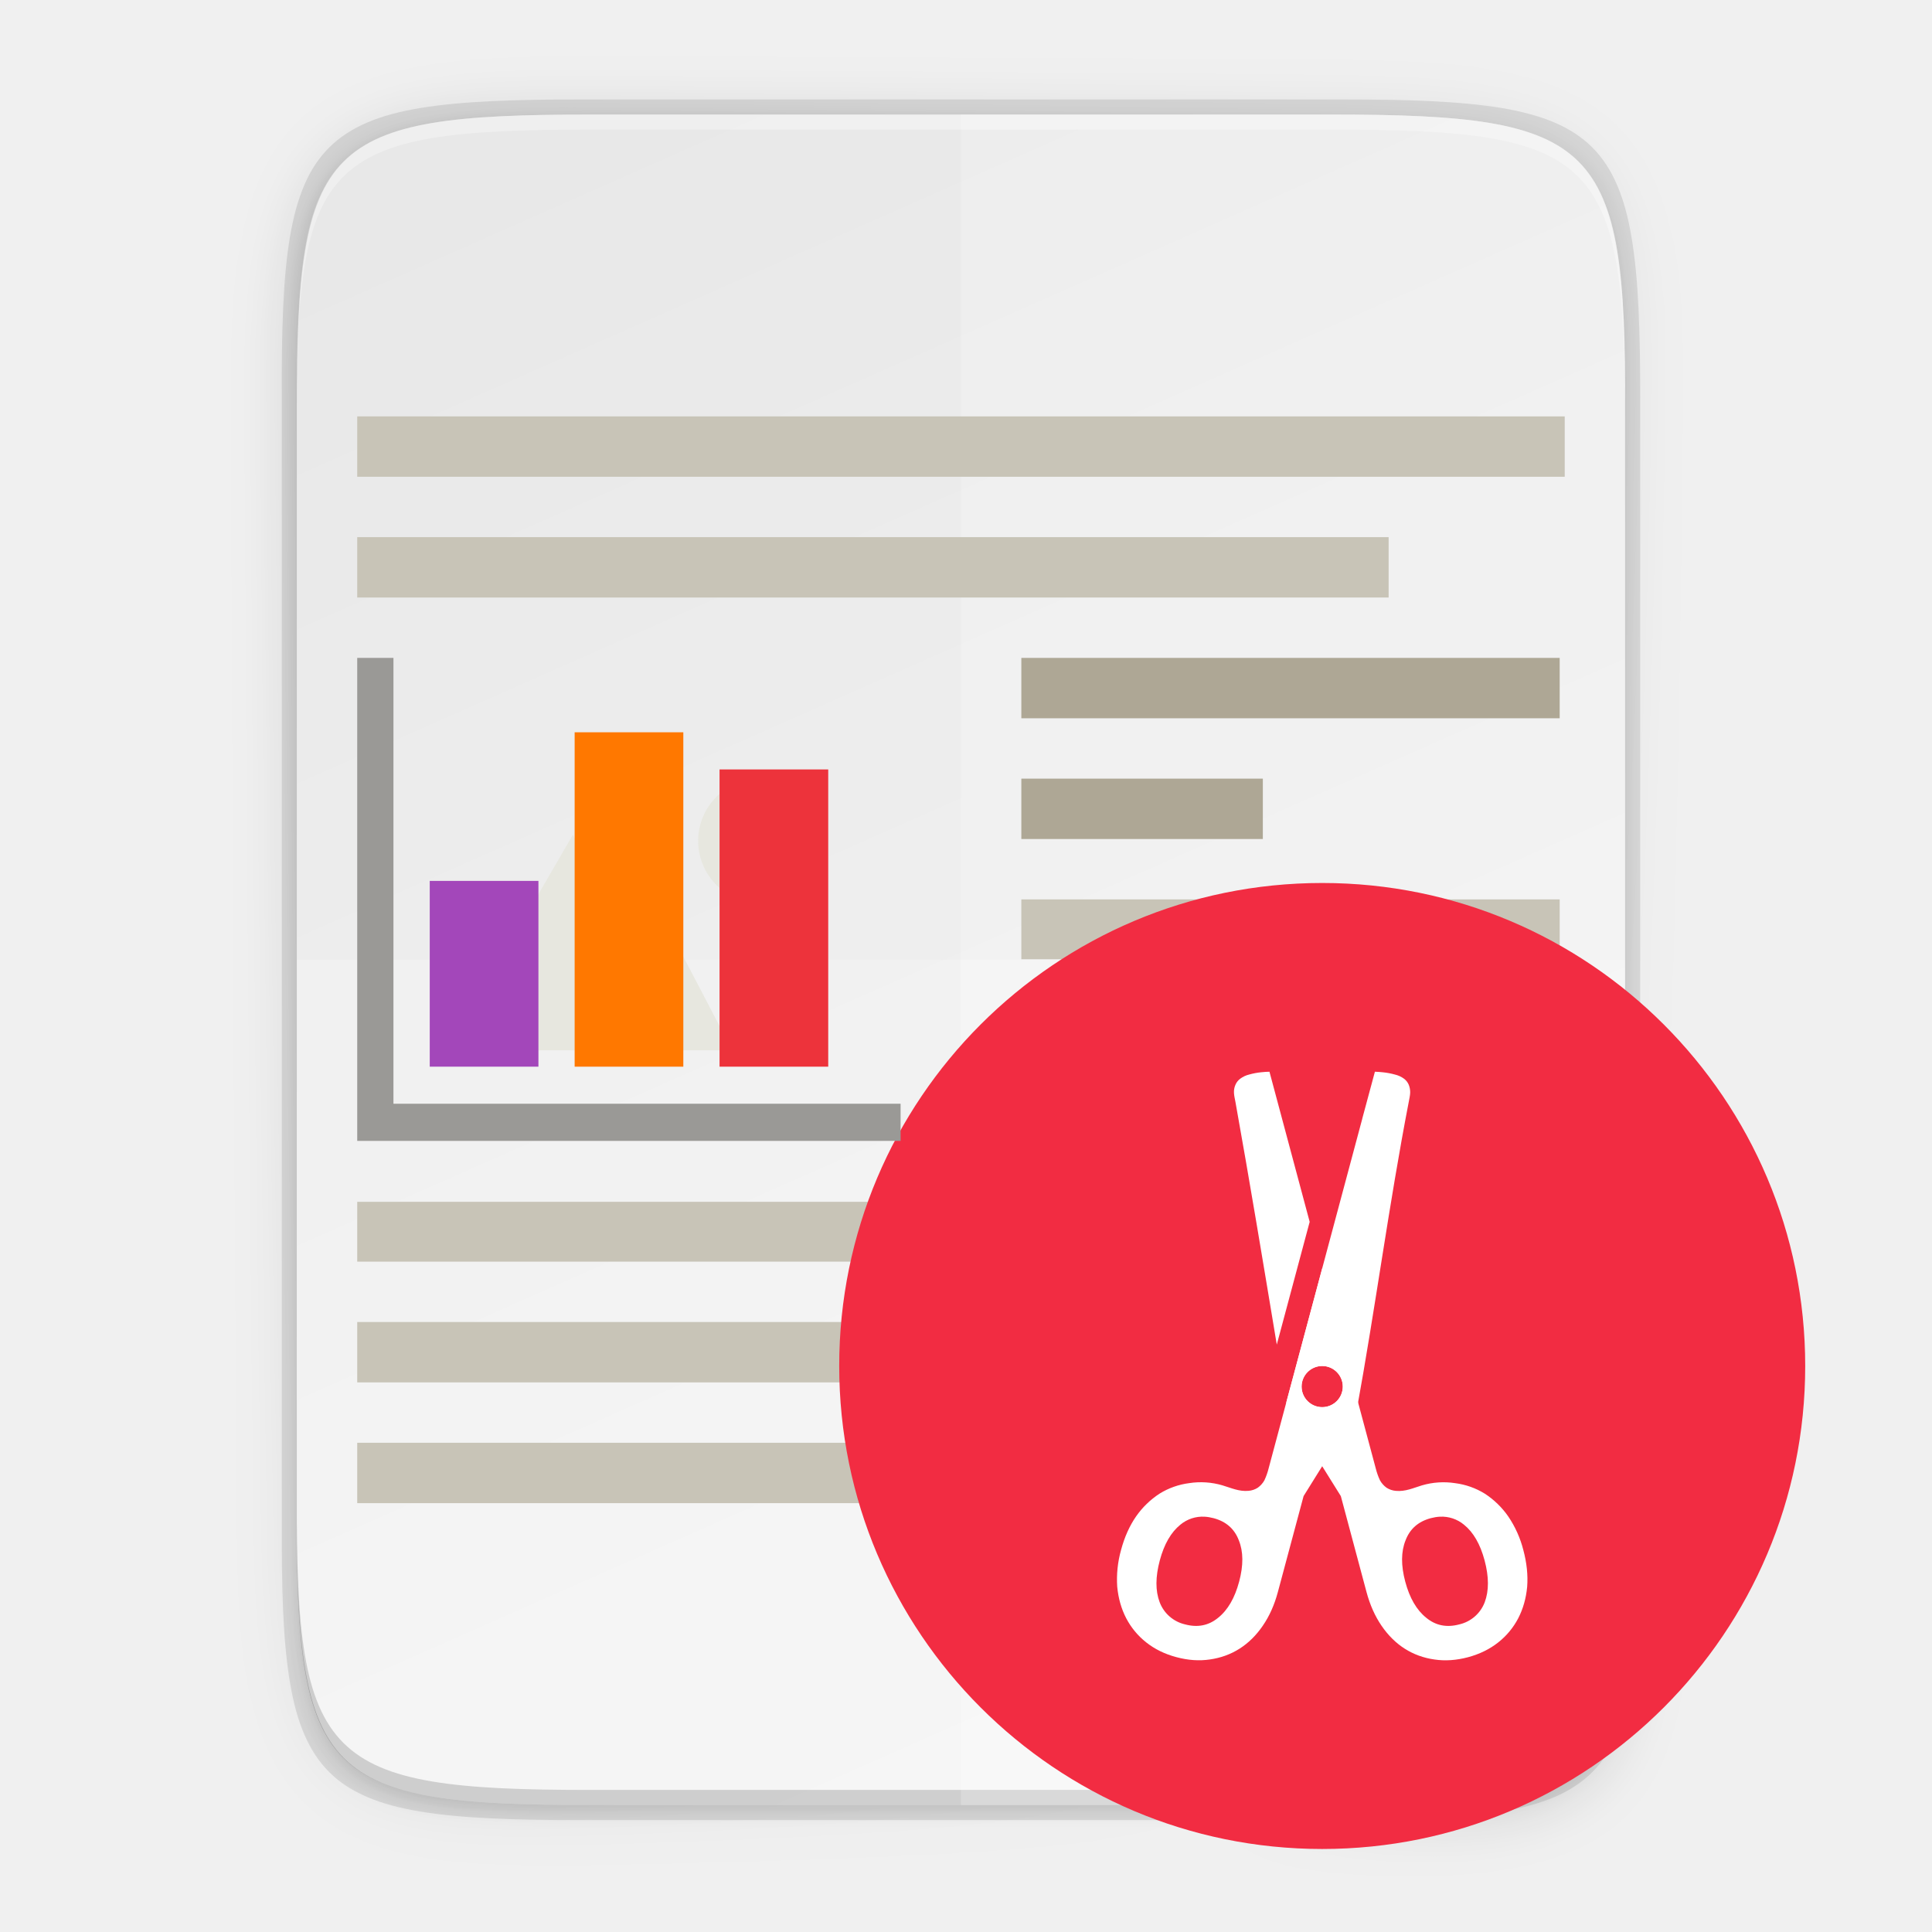
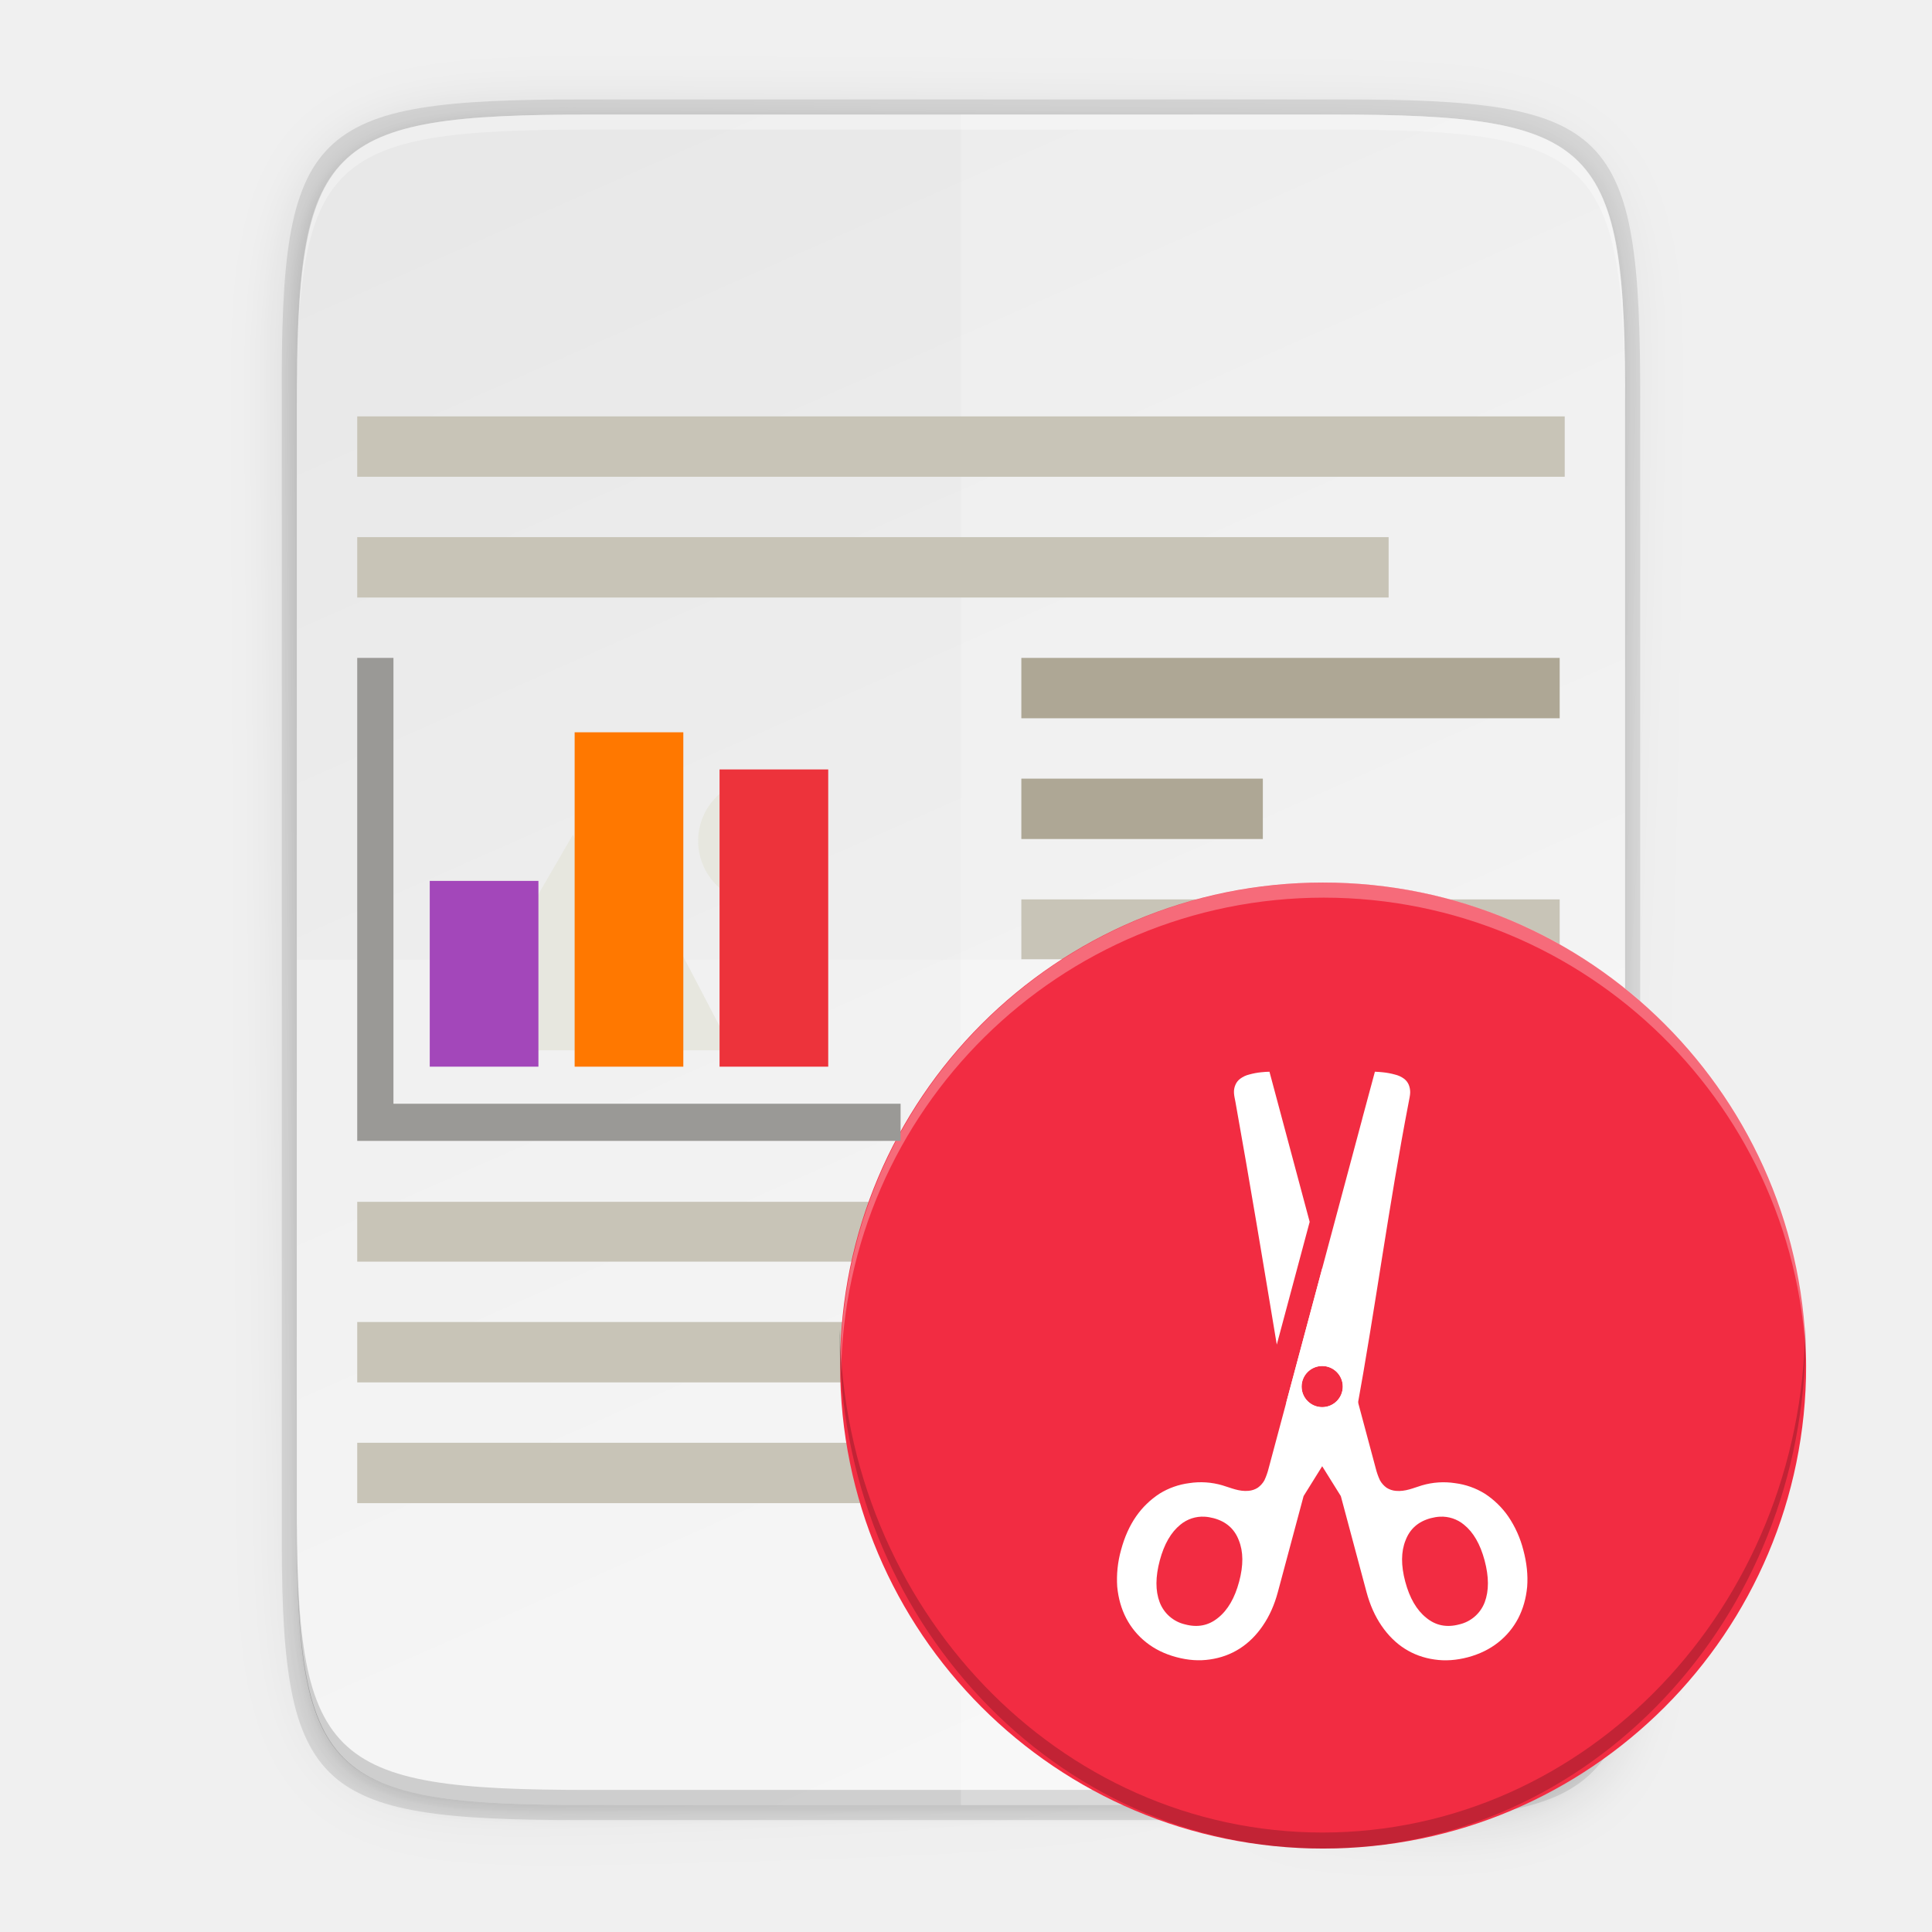
<svg xmlns="http://www.w3.org/2000/svg" xmlns:ns1="http://www.openswatchbook.org/uri/2009/osb" xmlns:xlink="http://www.w3.org/1999/xlink" height="256" id="svg7384" version="1.1" width="256">
  <defs id="defs7386">
    <linearGradient id="linearGradient5606" ns1:paint="solid">
      <stop id="stop5608" offset="0" style="stop-color:#000000;stop-opacity:1;" />
    </linearGradient>
    <linearGradient id="linearGradient4526" ns1:paint="solid">
      <stop id="stop4528" offset="0" style="stop-color:#ffffff;stop-opacity:1;" />
    </linearGradient>
    <linearGradient id="linearGradient3600-4" ns1:paint="gradient">
      <stop id="stop3602-7" offset="0" style="stop-color:#f4f4f4;stop-opacity:1" />
      <stop id="stop3604-6" offset="1" style="stop-color:#dbdbdb;stop-opacity:1" />
    </linearGradient>
    <linearGradient gradientUnits="userSpaceOnUse" y2="169.657" x2="4.414" y1="386.295" x1="494.345" id="linearGradient4226" xlink:href="#linearGradient4245" gradientTransform="matrix(0,-0.453125,-0.453112,0,253.2905,239.1748)" />
    <linearGradient id="linearGradient4245">
      <stop id="stop4241" offset="0" style="stop-color:#e8e8e8;stop-opacity:1" />
      <stop id="stop4243" offset="1" style="stop-color:#f5f5f5;stop-opacity:1" />
    </linearGradient>
    <linearGradient xlink:href="#linearGradient4360" id="linearGradient4358" x1="88" y1="88" x2="488" y2="488" gradientUnits="userSpaceOnUse" />
    <linearGradient id="linearGradient4360">
      <stop id="stop4362" offset="0" style="stop-color:#000000;stop-opacity:0.588" />
      <stop style="stop-color:#000000;stop-opacity:0" offset="0.88" id="stop4364" />
      <stop id="stop4366" offset="1" style="stop-color:#000000;stop-opacity:1" />
    </linearGradient>
    <filter style="color-interpolation-filters:sRGB" id="filter4380" x="-0.053" width="1.106" y="-0.044" height="1.088">
      <feGaussianBlur stdDeviation="8.48" id="feGaussianBlur4382" />
    </filter>
    <filter style="color-interpolation-filters:sRGB" id="filter4346" x="-0.013" width="1.026" y="-0.011" height="1.022">
      <feGaussianBlur stdDeviation="2.12" id="feGaussianBlur4348" />
    </filter>
  </defs>
  <g id="layer9" label="status" style="display:inline" transform="translate(-753.0002,367)" />
  <g id="layer2" style="display:inline" transform="translate(-512)" />
  <g id="layer4" style="display:inline" transform="translate(-512)" />
  <g id="g1812" style="display:inline" transform="translate(-512)" />
  <g id="g6217" style="display:inline" transform="translate(-512)" />
  <g id="layer3" style="display:inline" transform="translate(-512)" />
  <g id="layer1" style="display:inline" transform="translate(-512)" />
  <path style="color:#000000;display:inline;overflow:visible;visibility:visible;opacity:0.1;fill:#000000;fill-opacity:1;fill-rule:nonzero;stroke:none;stroke-width:2;marker:none;filter:url(#filter4346);enable-background:accumulate" d="M 189.843,74 C 119.25,74 111.654,81.251 112,151.987 V 298 444.013 C 111.654,514.749 119.25,522 189.843,522 H 386.157 C 456.75,522 462.163,514.726 464,444.013 V 298 151.987 C 464,81.25 456.75,74 386.157,74 Z" id="rect4158-9" transform="matrix(0.5,0,0,0.5,-16.66646,-20.82523)" />
  <path id="path4350" d="M 189.843,74 C 119.25,74 111.654,81.251 112,151.987 V 298 444.013 C 111.654,514.749 119.25,522 189.843,522 H 386.157 C 456.75,522 464,514.75 464,444.013 V 298 151.987 C 464,81.25 456.75,74 386.157,74 Z" style="color:#000000;display:inline;overflow:visible;visibility:visible;opacity:0.3;fill:url(#linearGradient4358);fill-opacity:1;fill-rule:nonzero;stroke:none;stroke-width:2;marker:none;filter:url(#filter4380);enable-background:accumulate" transform="matrix(0.5,0,0,0.5,-16.66646,-20.82523)" />
  <path style="color:#000000;display:inline;overflow:visible;visibility:visible;opacity:0.1;fill:#000000;fill-opacity:1;fill-rule:nonzero;stroke:none;stroke-width:1.02;marker:none;enable-background:accumulate" d="m 77.145,13.175 c -36.099,0 -39.983,3.69 -39.806,39.69 v 74.31 74.31 c -0.177,36 3.707,39.69 39.806,39.69 H 177.532 c 36.099,0 39.806,-3.69 39.806,-39.69 V 127.175 52.865 c 0,-36 -3.707,-39.69 -39.806,-39.69 z" id="rect4158-7" />
  <path style="color:#000000;display:inline;overflow:visible;visibility:visible;fill:url(#linearGradient4226);fill-opacity:1;fill-rule:nonzero;stroke:none;stroke-width:1;marker:none;enable-background:accumulate" d="m 176.407,15.175 c 35.297,0 39.095,3.625 38.922,38.994 v 73.006 73.006 c 0.173,35.368 -3.625,38.994 -38.922,38.994 H 78.25 c -35.297,0 -38.922,-3.625 -38.922,-38.994 V 127.175 54.168 c 0,-35.369 3.625,-38.994 38.922,-38.994 z" id="rect4158" />
  <path style="color:#000000;display:inline;overflow:visible;visibility:visible;opacity:1;fill:#ffffff;fill-opacity:1;fill-rule:nonzero;stroke:none;stroke-width:1;marker:none;enable-background:accumulate" d="m 215.328,187.181 -51.994,51.994 h 13.072 c 35.297,0 39.095,-3.626 38.922,-38.994 z" id="rect4158-6" />
  <path style="color:#000000;display:inline;overflow:visible;visibility:visible;opacity:0.3;fill:#ffffff;fill-opacity:1;fill-rule:nonzero;stroke:none;stroke-width:1;marker:none;enable-background:accumulate" d="m 78.255,15.175 c -35.297,0 -39.095,3.626 -38.922,38.994 v 2 c -0.173,-35.368 3.625,-38.994 38.922,-38.994 h 98.156 c 35.297,0 38.922,3.626 38.922,38.994 v -2 c 0,-35.369 -3.625,-38.994 -38.922,-38.994 z" id="path931" />
  <path style="color:#000000;display:inline;overflow:visible;visibility:visible;opacity:0.2;fill:#000000;fill-opacity:1;fill-rule:nonzero;stroke:none;stroke-width:1;marker:none;enable-background:accumulate" d="m 78.261,239.175 c -35.297,0 -39.095,-3.626 -38.922,-38.994 v -2 c -0.173,35.368 3.625,38.994 38.922,38.994 h 98.156 c 35.297,0 38.922,-3.626 38.922,-38.994 v 2 c 0,35.369 -3.625,38.994 -38.922,38.994 z" id="path931-8" />
  <path style="color:#000000;display:inline;overflow:visible;visibility:visible;opacity:0.2;fill:#ffffff;fill-opacity:1;fill-rule:nonzero;stroke:none;stroke-width:1;marker:none;enable-background:accumulate" d="M 127.334,15.175 V 239.175 h 49.072 c 35.297,0 39.095,-3.626 38.922,-38.994 V 127.175 54.169 c 0.173,-35.368 -3.625,-38.994 -38.922,-38.994 z" id="rect4158-3" />
  <path style="color:#000000;display:inline;overflow:visible;visibility:visible;opacity:0.2;fill:#ffffff;fill-opacity:1;fill-rule:nonzero;stroke:none;stroke-width:1;marker:none;enable-background:accumulate" d="m 39.328,127.175 v 73.006 c 0,35.369 3.625,38.994 38.922,38.994 h 98.156 c 35.297,0 39.095,-3.626 38.922,-38.994 v -73.006 z" id="rect4158-8" />
  <g transform="translate(-24.66646,-28.8256)" style="display:inline;enable-background:new" id="g918">
    <path style="color:#000000;display:inline;overflow:visible;visibility:visible;opacity:1;fill:#c8c4b7;fill-opacity:0.996;fill-rule:nonzero;stroke:none;stroke-width:3;marker:none;enable-background:accumulate" d="M 72,108 V 100 H 208.667 V 108 Z" id="path14979" />
    <path style="color:#000000;display:inline;overflow:visible;visibility:visible;opacity:1;fill:#aea795;fill-opacity:0.997;fill-rule:nonzero;stroke:none;stroke-width:3;marker:none;enable-background:accumulate" d="m 160,124 v -8 h 71.333 v 8 z" id="path4235" />
    <path id="path4631" d="m 160,140 v -8 h 32 v 8 z" style="color:#000000;display:inline;overflow:visible;visibility:visible;opacity:1;fill:#aea795;fill-opacity:0.997;fill-rule:nonzero;stroke:none;stroke-width:3;marker:none;enable-background:accumulate" />
    <path style="color:#000000;display:inline;overflow:visible;visibility:visible;opacity:1;fill:#c8c4b7;fill-opacity:0.996;fill-rule:nonzero;stroke:none;stroke-width:3;marker:none;enable-background:accumulate" d="M 160,155.927 V 148 h 71.333 v 7.927 z" id="path4633" />
    <path id="path4635" d="m 72,212 v -8 h 160 v 8 z" style="color:#000000;display:inline;overflow:visible;visibility:visible;opacity:1;fill:#c8c4b7;fill-opacity:0.996;fill-rule:nonzero;stroke:none;stroke-width:3;marker:none;enable-background:accumulate" />
    <path style="color:#000000;display:inline;overflow:visible;visibility:visible;opacity:1;fill:#e7e7df;fill-opacity:1;fill-rule:nonzero;stroke:none;stroke-width:2.25;marker:none;enable-background:accumulate" d="m 125.424,132 c -4.556,0 -8.25,3.694 -8.25,8.25 0,4.556 3.694,8.25 8.25,8.25 4.556,0 8.25,-3.694 8.25,-8.25 0,-4.556 -3.694,-8.25 -8.25,-8.25 z M 100.577,139.436 84,168 h 37.69 l -11.016,-21.112 -3.105,5.951 z" id="path4250" />
    <path id="path4725" d="M 160,171.927 V 164 h 71.333 v 7.927 z" style="color:#000000;display:inline;overflow:visible;visibility:visible;opacity:1;fill:#c8c4b7;fill-opacity:0.996;fill-rule:nonzero;stroke:none;stroke-width:3;marker:none;enable-background:accumulate" />
    <path style="color:#000000;display:inline;overflow:visible;visibility:visible;opacity:1;fill:#c8c4b7;fill-opacity:0.996;fill-rule:nonzero;stroke:none;stroke-width:3;marker:none;enable-background:accumulate" d="m 72,196 v -7.927 H 232 V 196 Z" id="path4727" />
    <path id="path14983" d="m 72,228 v -8 h 96 v 8 z" style="color:#000000;display:inline;overflow:visible;visibility:visible;opacity:1;fill:#c8c4b7;fill-opacity:0.996;fill-rule:nonzero;stroke:none;stroke-width:3;marker:none;enable-background:accumulate" />
    <path id="path14977" d="m 72,92 v -8 h 160 v 8 z" style="color:#000000;display:inline;overflow:visible;visibility:visible;opacity:1;fill:#c8c4b7;fill-opacity:0.996;fill-rule:nonzero;stroke:none;stroke-width:3;marker:none;enable-background:accumulate" />
-     <circle style="display:inline;opacity:1;fill:#f22c42;fill-opacity:1;stroke:none;stroke-width:1;stroke-linecap:round;stroke-linejoin:round;stroke-miterlimit:4;stroke-dasharray:none;stroke-dashoffset:1;stroke-opacity:0.4;enable-background:new" id="path1173-9" cx="199.866" cy="209.826" r="64" />
+     <circle style="display:inline;opacity:1;fill:#f22c42;fill-opacity:1;stroke:none;stroke-width:1;stroke-linecap:round;stroke-linejoin:round;stroke-miterlimit:4;stroke-dasharray:none;stroke-dashoffset:1;stroke-opacity:0.4;enable-background:new" id="path1173-9" cx="199.989" cy="209.769" r="64" />
    <g transform="matrix(5.200088,0,0,5.200088,160.8632,168.2932)" font-size="33.109" font-weight="500" letter-spacing="0" word-spacing="0" style="font-weight:500;font-size:33.109px;font-family:Ubuntu;letter-spacing:0;word-spacing:0;text-anchor:middle;fill:#ffffff;fill-opacity:1" id="g6">
      <path d="M 6.156,0.487 6.152,0.489 c -0.054,0 -0.125,0.005 -0.213,0.014 A 1.78,1.78 0 0 0 5.644,0.559 0.632,0.632 0 0 0 5.411,0.667 0.373,0.373 0 0 0 5.288,0.825 0.447,0.447 0 0 0 5.252,1.025 C 5.255,1.099 5.274,1.176 5.29,1.262 5.659,3.318 6,5.381 6.343,7.442 L 7.181,4.314 Z M 7.5,5.502 6.587,8.908 l 0.038,0.23 1.35,2.165 0.654,2.443 c 0.088,0.329 0.216,0.616 0.384,0.861 0.168,0.245 0.365,0.44 0.591,0.584 0.227,0.144 0.479,0.236 0.757,0.275 0.272,0.041 0.557,0.021 0.855,-0.058 0.297,-0.08 0.553,-0.206 0.769,-0.377 a 1.9,1.9 0 0 0 0.51,-0.615 c 0.123,-0.238 0.2,-0.505 0.228,-0.803 0.023,-0.296 -0.01,-0.609 -0.098,-0.938 a 2.712,2.712 0 0 0 -0.383,-0.853 2.164,2.164 0 0 0 -0.599,-0.582 1.888,1.888 0 0 0 -0.754,-0.267 1.945,1.945 0 0 0 -0.847,0.056 c -0.214,0.064 -0.42,0.163 -0.666,0.14 A 0.52,0.52 0 0 1 9.14,11.089 0.588,0.588 0 0 1 8.973,10.902 1.656,1.656 0 0 1 8.866,10.601 Z m 0,2.485 A 0.525,0.525 0 0 1 8.025,8.511 0.525,0.525 0 0 1 7.5,9.036 0.525,0.525 0 0 1 6.975,8.511 0.525,0.525 0 0 1 7.5,7.987 Z m 2.998,3.84 a 0.888,0.888 0 0 1 0.615,0.204 c 0.239,0.192 0.414,0.495 0.525,0.909 0.112,0.419 0.113,0.774 0.004,1.065 a 0.91,0.91 0 0 1 -0.65,0.567 c -0.319,0.085 -0.598,0.03 -0.839,-0.168 C 9.907,14.208 9.728,13.901 9.616,13.481 9.506,13.067 9.508,12.717 9.624,12.43 c 0.11,-0.291 0.324,-0.48 0.642,-0.565 0.08,-0.021 0.157,-0.034 0.232,-0.038 z" style="fill:#ffffff;fill-opacity:1" id="path2" />
      <path d="M 8.844,0.487 V 0.489 H 8.843 L 8.52,1.688 H 8.521 L 6.134,10.6 A 1.66,1.66 0 0 1 6.027,10.901 0.588,0.588 0 0 1 5.86,11.088 0.514,0.514 0 0 1 5.624,11.168 C 5.379,11.191 5.172,11.091 4.957,11.028 a 1.945,1.945 0 0 0 -0.846,-0.056 1.887,1.887 0 0 0 -0.754,0.267 2.164,2.164 0 0 0 -0.6,0.582 c -0.166,0.24 -0.294,0.524 -0.382,0.853 a 2.784,2.784 0 0 0 -0.098,0.938 c 0.029,0.298 0.105,0.565 0.229,0.803 a 1.9,1.9 0 0 0 0.51,0.615 c 0.215,0.171 0.471,0.297 0.768,0.376 0.298,0.08 0.583,0.1 0.855,0.059 0.278,-0.04 0.53,-0.131 0.757,-0.276 0.226,-0.144 0.423,-0.338 0.59,-0.583 0.169,-0.245 0.297,-0.532 0.385,-0.861 L 7.026,11.302 8.375,9.136 C 8.854,6.518 9.2,3.874 9.705,1.261 9.721,1.176 9.739,1.098 9.742,1.024 A 0.515,0.515 0 0 0 9.707,0.824 0.375,0.375 0 0 0 9.584,0.666 0.63,0.63 0 0 0 9.35,0.56 1.802,1.802 0 0 0 9.054,0.504 2.842,2.842 0 0 0 8.85,0.489 Z M 7.5,7.987 A 0.525,0.525 0 0 1 8.025,8.511 0.525,0.525 0 0 1 7.5,9.036 0.525,0.525 0 0 1 6.975,8.511 0.525,0.525 0 0 1 7.5,7.987 Z m -2.998,3.84 c 0.075,0.004 0.152,0.017 0.232,0.038 0.318,0.085 0.532,0.274 0.642,0.565 0.116,0.287 0.119,0.637 0.008,1.051 -0.112,0.42 -0.291,0.727 -0.537,0.923 -0.24,0.197 -0.52,0.253 -0.839,0.168 A 0.91,0.91 0 0 1 3.358,14.005 C 3.248,13.715 3.25,13.359 3.362,12.94 3.473,12.526 3.648,12.223 3.887,12.03 a 0.888,0.888 0 0 1 0.615,-0.203 z" style="fill:#ffffff;fill-opacity:1" id="path4" />
+     </g>
+     <g id="g877" transform="translate(-0.04537246,0.05688865)">
+       <path id="circle896" d="m 200.111,145.712 a 64,64 0 0 0 -64,64 64,64 0 0 0 0.041,1.17 64,64 0 0 1 63.959,-63.17 64,64 0 0 1 63.959,62.828 64,64 0 0 0 0.041,-0.828 64,64 0 0 0 -64,-64 z" style="display:inline;opacity:0.3;fill:#ffffff;fill-opacity:1;stroke:none;stroke-width:1;stroke-linecap:round;stroke-linejoin:round;stroke-miterlimit:4;stroke-dasharray:none;stroke-dashoffset:1;stroke-opacity:0.4;enable-background:new" />
+       <path id="circle900" d="m 263.916,204.556 a 64,67.914 0 0 1 -63.959,67.033 64,67.914 0 0 1 -63.959,-66.677 64,67.914 0 0 0 -0.041,0.885 64,67.914 0 0 0 64,67.914 64,67.914 0 0 0 64,-67.914 64,67.914 0 0 0 -0.041,-1.241 z" style="display:inline;opacity:0.2;fill:#000000;fill-opacity:1;stroke:none;stroke-width:1.03;stroke-linecap:round;stroke-linejoin:round;stroke-miterlimit:4;stroke-dasharray:none;stroke-dashoffset:1;stroke-opacity:0.4;enable-background:new" />
    </g>
  </g>
  <g id="g898" transform="translate(118.6255,-10.3549)">
    <path id="path55" style="fill:#9a9996;stroke-width:2.431;enable-background:new" d="m -71.292,97.529 v 64 h 72 v -4.923 h -67.2 V 97.529 Z" />
    <rect id="rect57" y="127.079" x="-61.682" height="24.615" width="14.4" style="fill:#a347ba;stroke-width:2.431;enable-background:new" />
    <rect id="rect59" style="fill:#ff7800;stroke-width:2.431;enable-background:new" y="107.387" x="-42.482" height="44.308" width="14.4" />
    <rect id="rect61" style="fill:#ed333b;stroke-width:2.431;enable-background:new" y="112.31" x="-23.282" height="39.385" width="14.4" />
  </g>
</svg>
